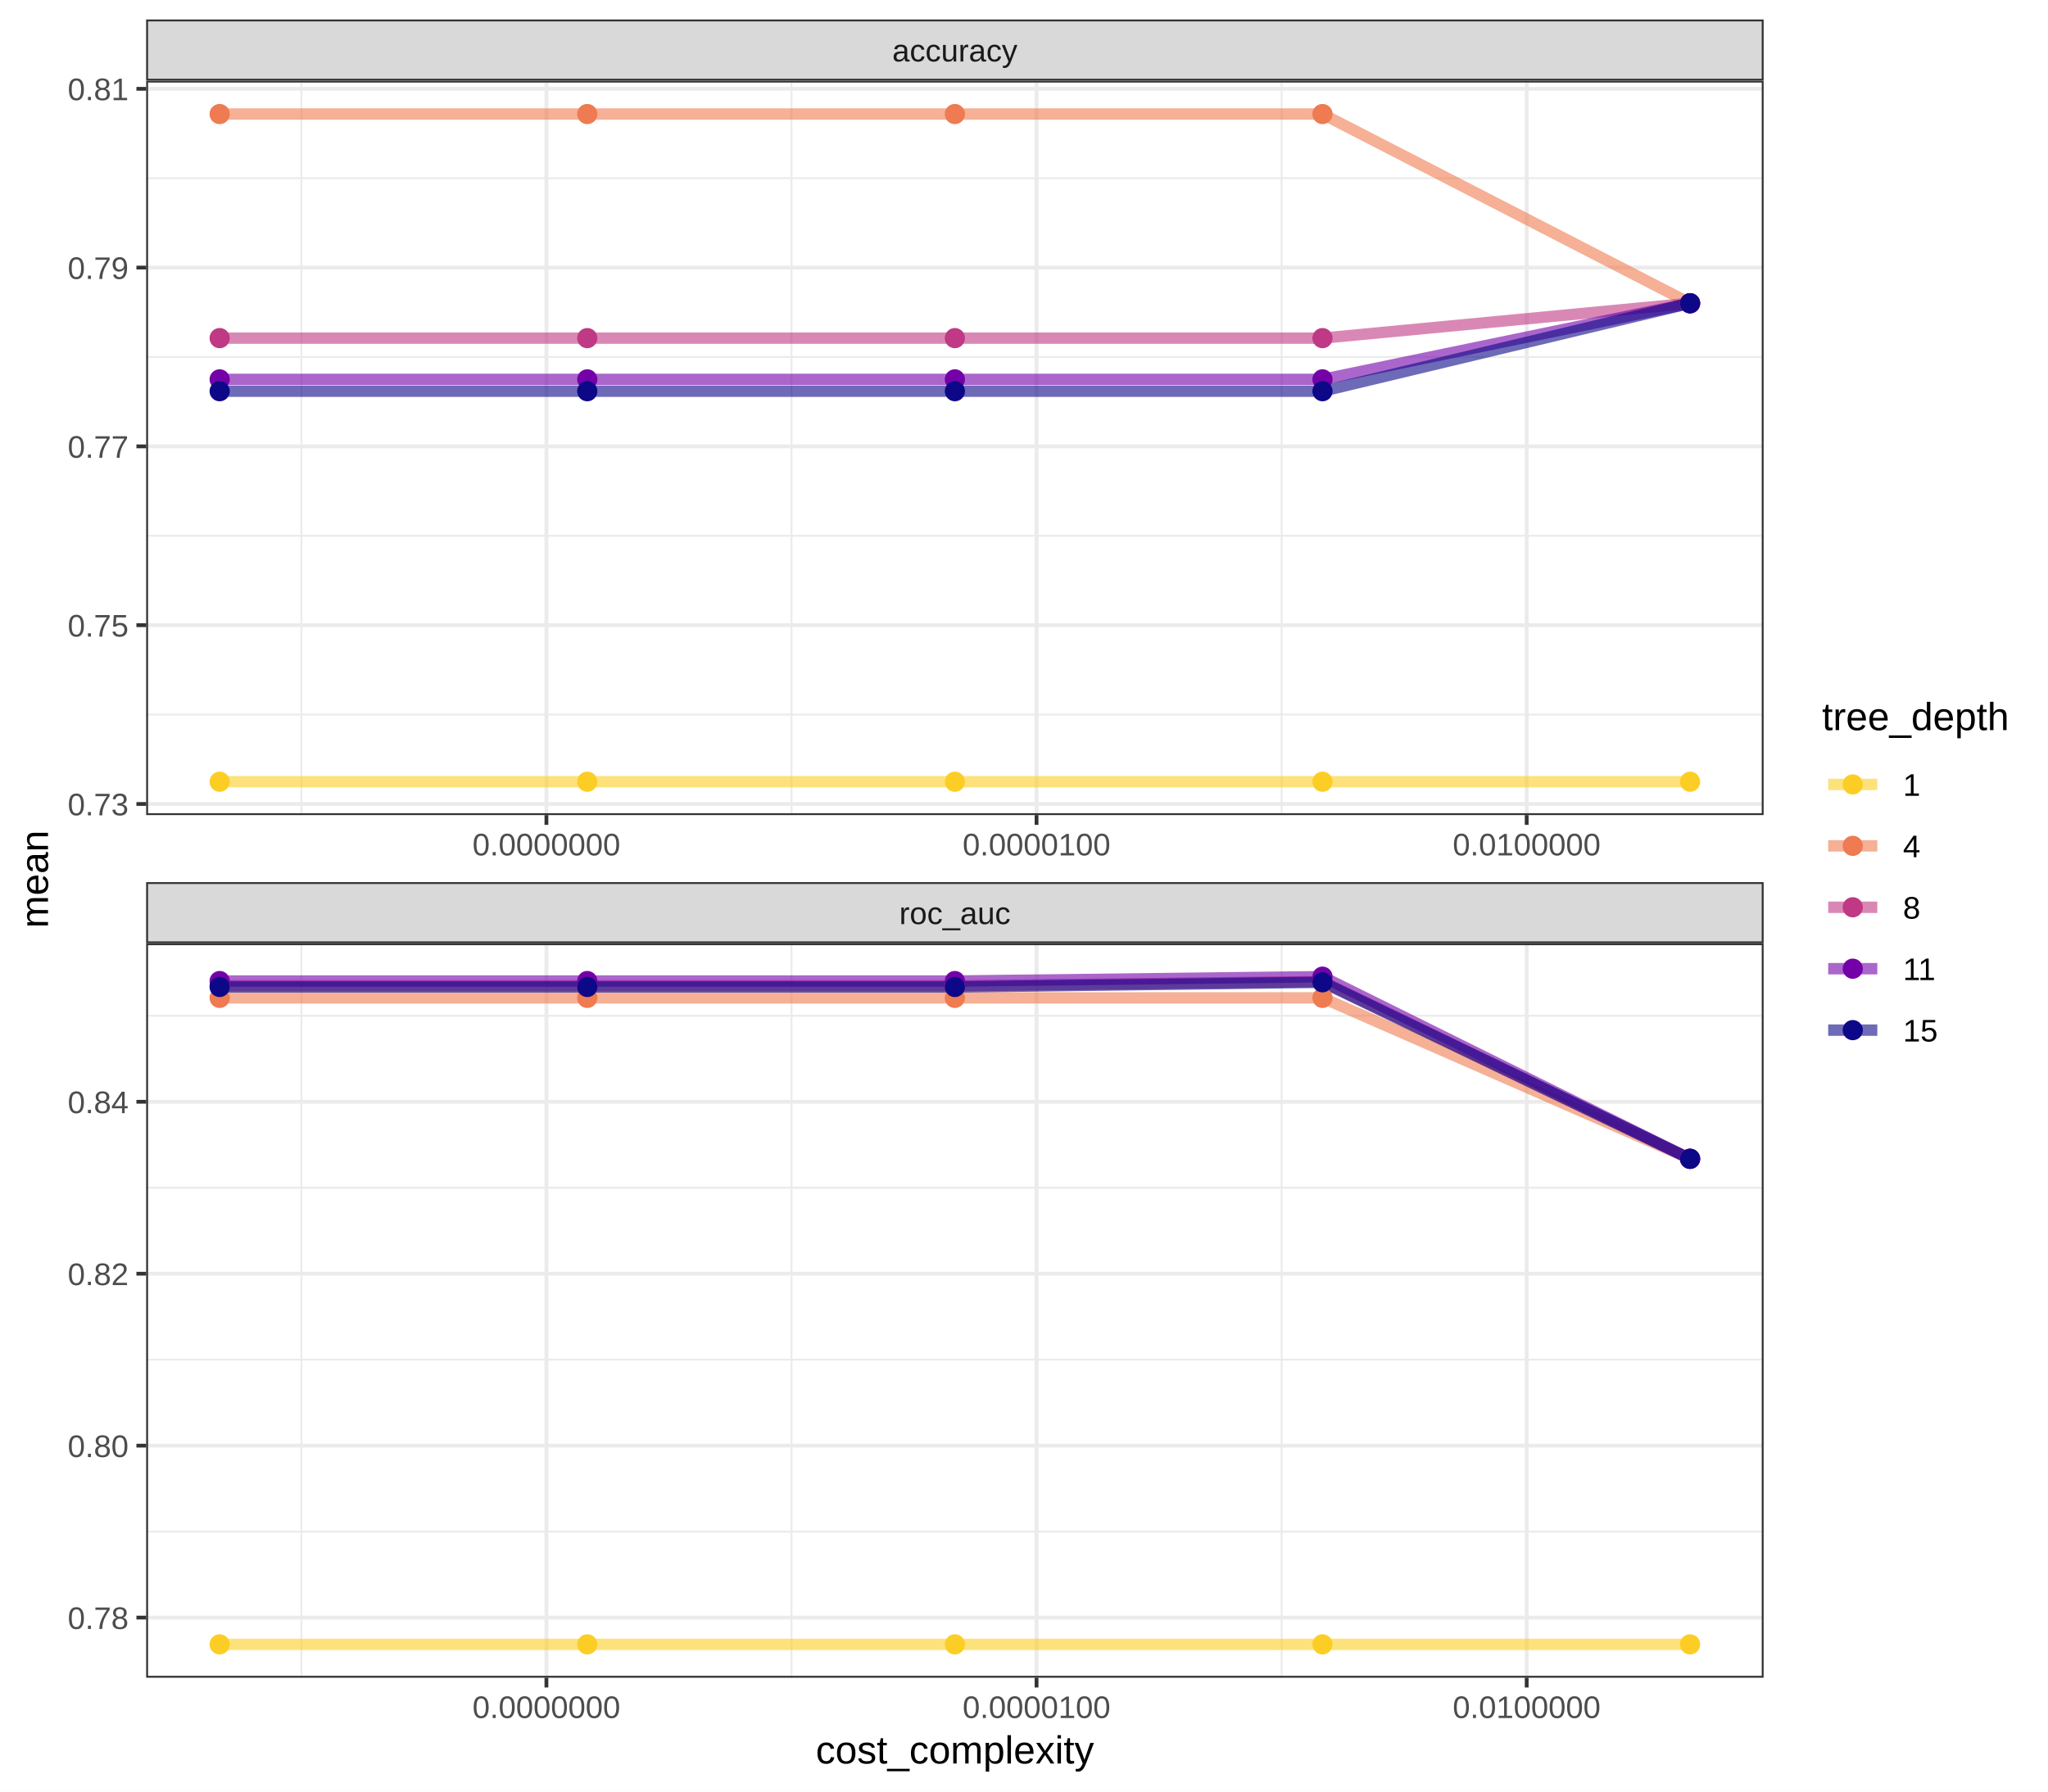
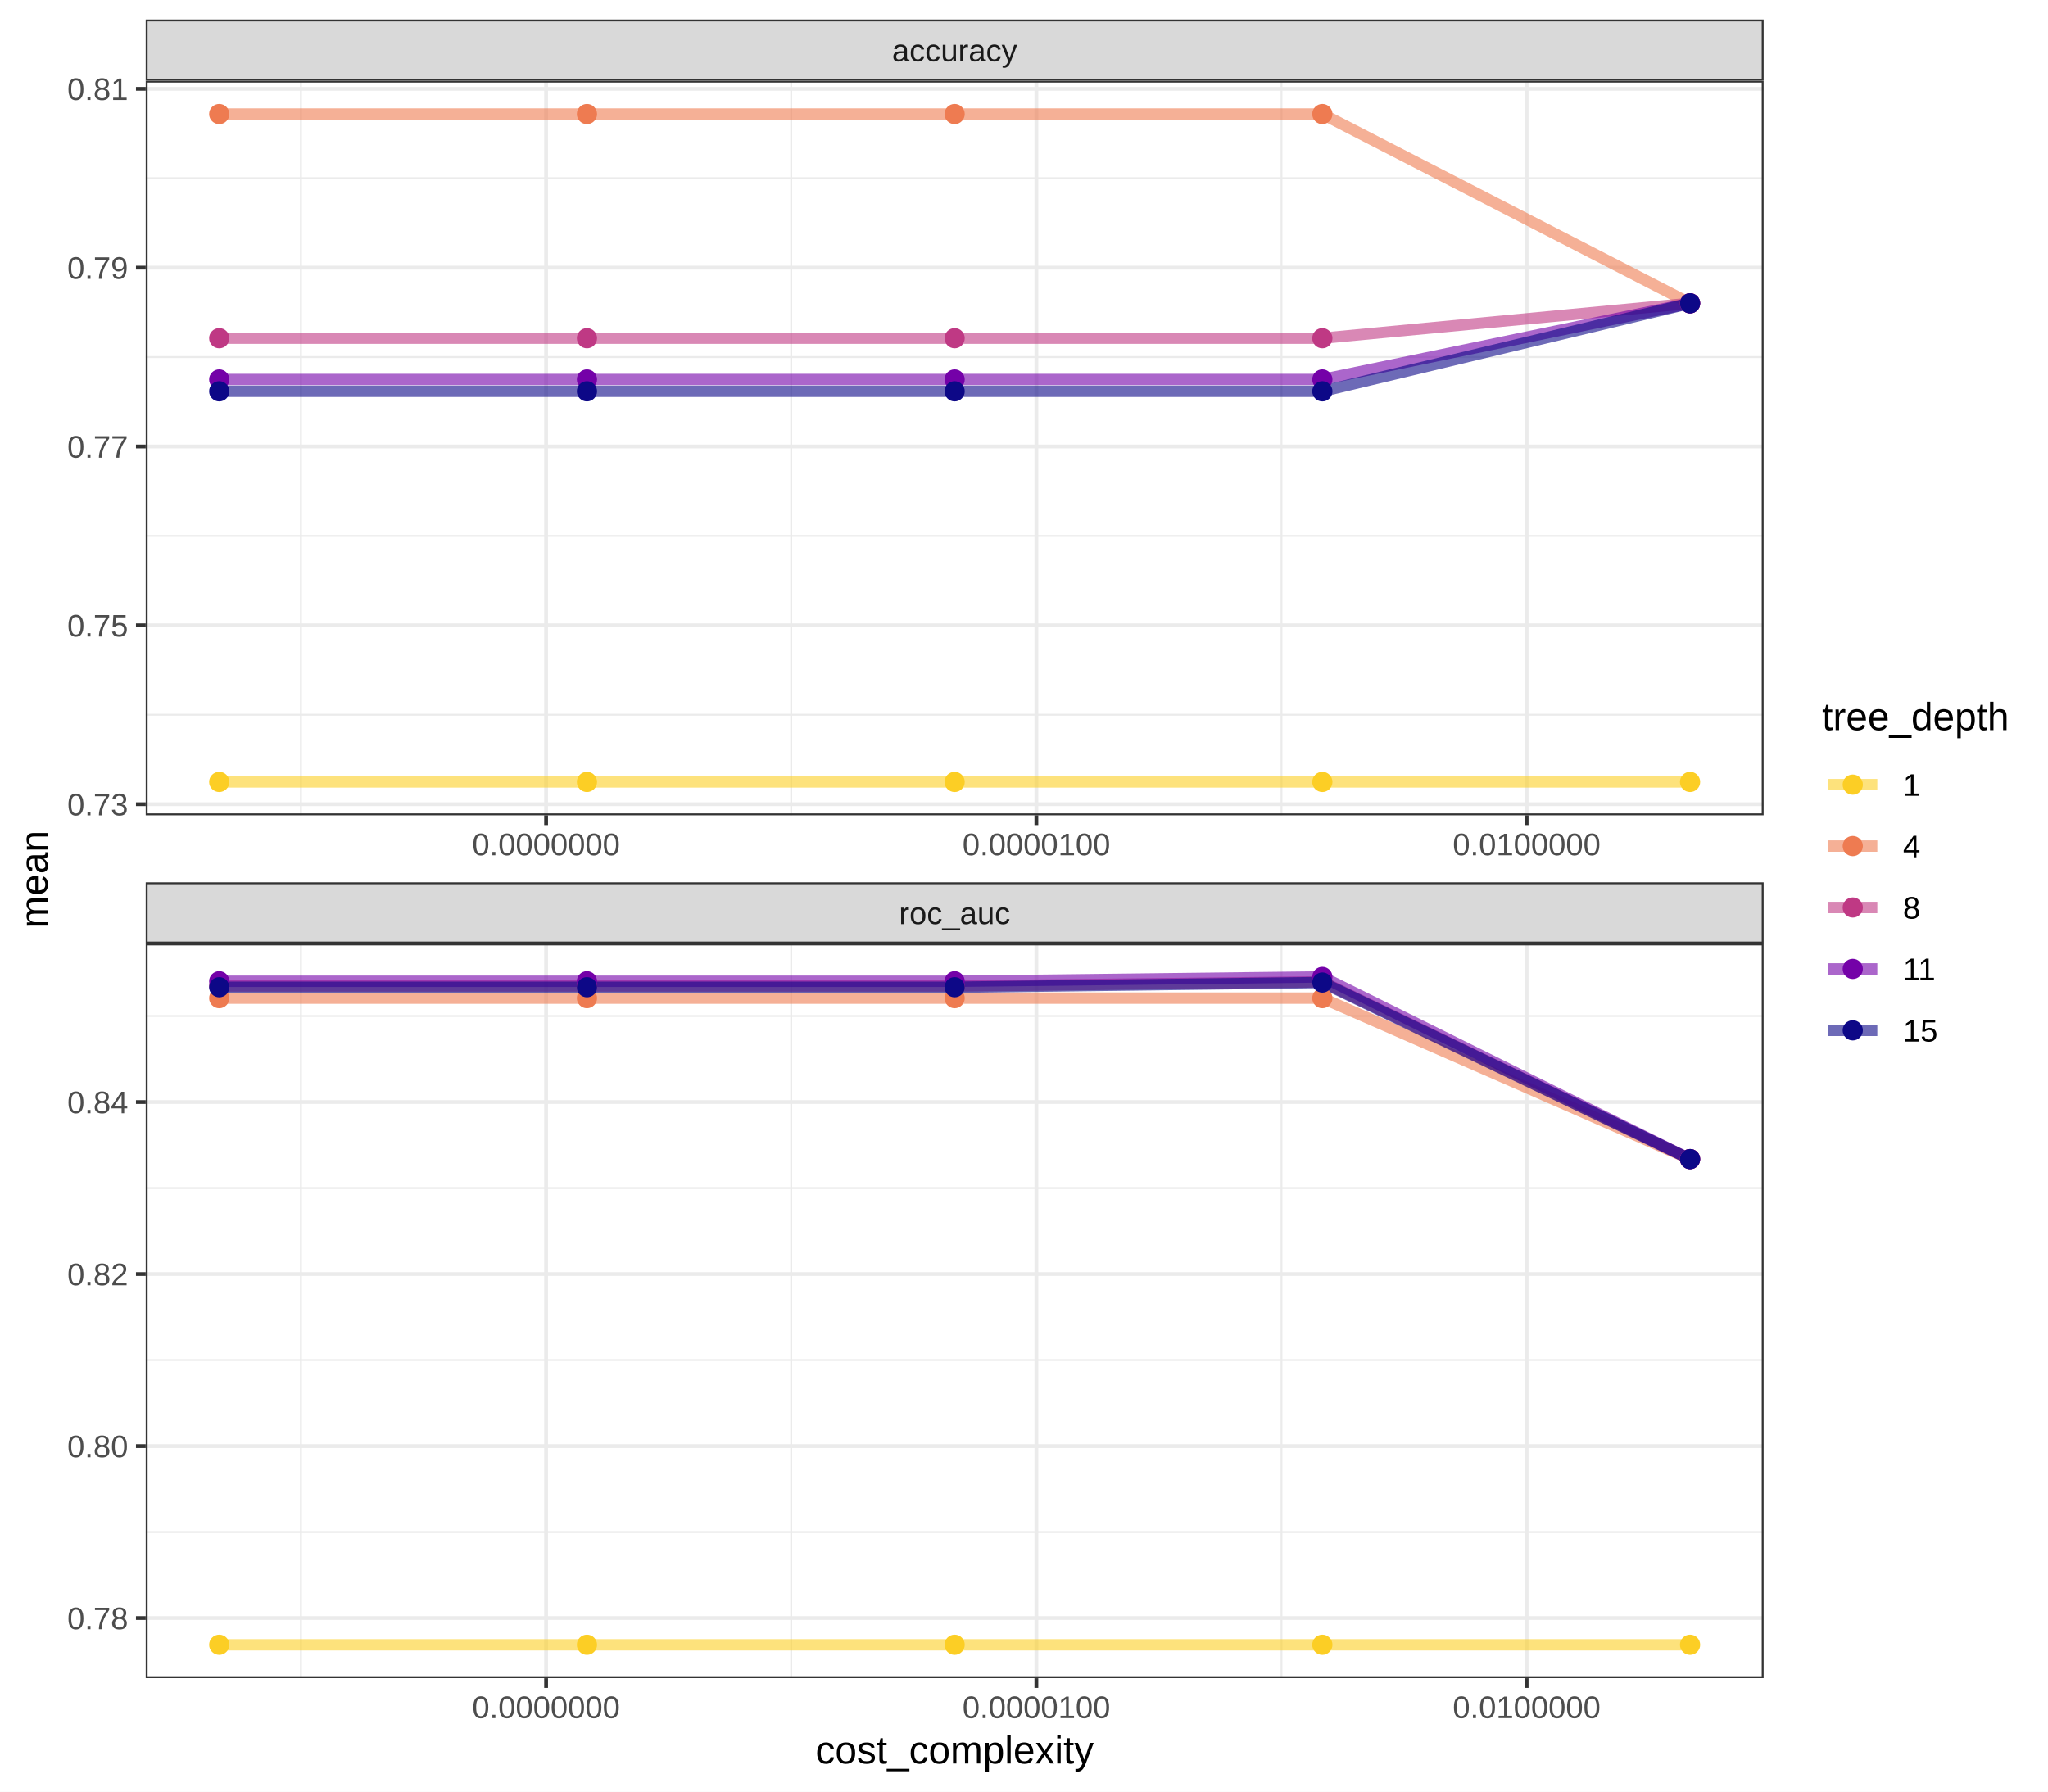
<svg xmlns="http://www.w3.org/2000/svg" class="svglite" width="576.00pt" height="504.00pt" viewBox="0 0 576.00 504.00">
  <defs>
    <style type="text/css">
    .svglite line, .svglite polyline, .svglite polygon, .svglite path, .svglite rect, .svglite circle {
      fill: none;
      stroke: #000000;
      stroke-linecap: round;
      stroke-linejoin: round;
      stroke-miterlimit: 10.00;
    }
  </style>
  </defs>
  <rect width="100%" height="100%" style="stroke: none; fill: none;" />
  <defs>
    <clipPath id="cpMC4wMHw1NzYuMDB8MC4wMHw1MDQuMDA=">
      <rect x="0.00" y="0.00" width="576.00" height="504.00" />
    </clipPath>
  </defs>
  <g clip-path="url(#cpMC4wMHw1NzYuMDB8MC4wMHw1MDQuMDA=)">
    <rect x="0.00" y="0.00" width="576.00" height="504.00" style="stroke-width: 1.07; stroke: #FFFFFF; fill: #FFFFFF;" />
  </g>
  <defs>
-     <clipPath id="cpNDEuMTF8NDk2LjAxfDIyLjY5fDIyOS4zMA==">
-       <rect x="41.11" y="22.69" width="454.91" height="206.61" />
-     </clipPath>
-   </defs>
-   <g clip-path="url(#cpNDEuMTF8NDk2LjAxfDIyLjY5fDIyOS4zMA==)">
-     <rect x="41.11" y="22.69" width="454.91" height="206.61" style="stroke-width: 1.07; stroke: none; fill: #FFFFFF;" />
-     <polyline points="41.11,201.02 496.01,201.02 " style="stroke-width: 0.53; stroke: #EBEBEB; stroke-linecap: butt;" />
-     <polyline points="41.11,150.72 496.01,150.72 " style="stroke-width: 0.53; stroke: #EBEBEB; stroke-linecap: butt;" />
-     <polyline points="41.11,100.42 496.01,100.42 " style="stroke-width: 0.53; stroke: #EBEBEB; stroke-linecap: butt;" />
-     <polyline points="41.11,50.13 496.01,50.13 " style="stroke-width: 0.53; stroke: #EBEBEB; stroke-linecap: butt;" />
-     <polyline points="84.76,229.30 84.76,22.69 " style="stroke-width: 0.53; stroke: #EBEBEB; stroke-linecap: butt;" />
-     <polyline points="222.61,229.30 222.61,22.69 " style="stroke-width: 0.53; stroke: #EBEBEB; stroke-linecap: butt;" />
-     <polyline points="360.46,229.30 360.46,22.69 " style="stroke-width: 0.53; stroke: #EBEBEB; stroke-linecap: butt;" />
-     <polyline points="41.11,226.17 496.01,226.17 " style="stroke-width: 1.07; stroke: #EBEBEB; stroke-linecap: butt;" />
-     <polyline points="41.11,175.87 496.01,175.87 " style="stroke-width: 1.07; stroke: #EBEBEB; stroke-linecap: butt;" />
-     <polyline points="41.11,125.57 496.01,125.57 " style="stroke-width: 1.07; stroke: #EBEBEB; stroke-linecap: butt;" />
-     <polyline points="41.11,75.27 496.01,75.27 " style="stroke-width: 1.07; stroke: #EBEBEB; stroke-linecap: butt;" />
-     <polyline points="41.11,24.98 496.01,24.98 " style="stroke-width: 1.07; stroke: #EBEBEB; stroke-linecap: butt;" />
-     <polyline points="153.68,229.30 153.68,22.69 " style="stroke-width: 1.07; stroke: #EBEBEB; stroke-linecap: butt;" />
-     <polyline points="291.53,229.30 291.53,22.69 " style="stroke-width: 1.07; stroke: #EBEBEB; stroke-linecap: butt;" />
-     <polyline points="429.38,229.30 429.38,22.69 " style="stroke-width: 1.07; stroke: #EBEBEB; stroke-linecap: butt;" />
-     <polyline points="61.78,219.91 165.17,219.91 268.56,219.91 371.95,219.91 475.33,219.91 " style="stroke-width: 3.20; stroke: #FCCE25; stroke-opacity: 0.60; stroke-linecap: butt;" />
-     <polyline points="61.78,32.08 165.17,32.08 268.56,32.08 371.95,32.08 475.33,85.31 " style="stroke-width: 3.20; stroke: #EE7B51; stroke-opacity: 0.60; stroke-linecap: butt;" />
-     <polyline points="61.78,95.12 165.17,95.12 268.56,95.12 371.95,95.12 475.33,85.31 " style="stroke-width: 3.20; stroke: #BF3984; stroke-opacity: 0.60; stroke-linecap: butt;" />
-     <polyline points="61.78,106.72 165.17,106.72 268.56,106.72 371.95,106.72 475.33,85.31 " style="stroke-width: 3.20; stroke: #7401A8; stroke-opacity: 0.60; stroke-linecap: butt;" />
-     <polyline points="61.78,110.05 165.17,110.05 268.56,110.05 371.95,110.05 475.33,85.31 " style="stroke-width: 3.20; stroke: #0D0887; stroke-opacity: 0.60; stroke-linecap: butt;" />
-     <circle cx="61.78" cy="219.91" r="2.49" style="stroke-width: 0.71; stroke: #FCCE25; fill: #FCCE25;" />
-     <circle cx="165.17" cy="219.91" r="2.49" style="stroke-width: 0.71; stroke: #FCCE25; fill: #FCCE25;" />
-     <circle cx="268.56" cy="219.91" r="2.49" style="stroke-width: 0.71; stroke: #FCCE25; fill: #FCCE25;" />
-     <circle cx="371.95" cy="219.91" r="2.49" style="stroke-width: 0.71; stroke: #FCCE25; fill: #FCCE25;" />
-     <circle cx="475.33" cy="219.91" r="2.49" style="stroke-width: 0.71; stroke: #FCCE25; fill: #FCCE25;" />
-     <circle cx="61.78" cy="32.08" r="2.49" style="stroke-width: 0.71; stroke: #EE7B51; fill: #EE7B51;" />
-     <circle cx="165.17" cy="32.08" r="2.49" style="stroke-width: 0.71; stroke: #EE7B51; fill: #EE7B51;" />
-     <circle cx="268.56" cy="32.08" r="2.49" style="stroke-width: 0.71; stroke: #EE7B51; fill: #EE7B51;" />
-     <circle cx="371.95" cy="32.08" r="2.49" style="stroke-width: 0.71; stroke: #EE7B51; fill: #EE7B51;" />
-     <circle cx="475.33" cy="85.31" r="2.49" style="stroke-width: 0.71; stroke: #EE7B51; fill: #EE7B51;" />
-     <circle cx="61.78" cy="95.12" r="2.49" style="stroke-width: 0.71; stroke: #BF3984; fill: #BF3984;" />
-     <circle cx="165.17" cy="95.12" r="2.49" style="stroke-width: 0.71; stroke: #BF3984; fill: #BF3984;" />
-     <circle cx="268.56" cy="95.12" r="2.49" style="stroke-width: 0.71; stroke: #BF3984; fill: #BF3984;" />
-     <circle cx="371.95" cy="95.12" r="2.49" style="stroke-width: 0.71; stroke: #BF3984; fill: #BF3984;" />
-     <circle cx="475.33" cy="85.31" r="2.49" style="stroke-width: 0.71; stroke: #BF3984; fill: #BF3984;" />
-     <circle cx="61.78" cy="106.72" r="2.49" style="stroke-width: 0.71; stroke: #7401A8; fill: #7401A8;" />
-     <circle cx="165.17" cy="106.72" r="2.49" style="stroke-width: 0.71; stroke: #7401A8; fill: #7401A8;" />
-     <circle cx="268.56" cy="106.72" r="2.49" style="stroke-width: 0.71; stroke: #7401A8; fill: #7401A8;" />
-     <circle cx="371.95" cy="106.72" r="2.49" style="stroke-width: 0.71; stroke: #7401A8; fill: #7401A8;" />
-     <circle cx="475.33" cy="85.31" r="2.49" style="stroke-width: 0.71; stroke: #7401A8; fill: #7401A8;" />
-     <circle cx="61.78" cy="110.05" r="2.49" style="stroke-width: 0.71; stroke: #0D0887; fill: #0D0887;" />
-     <circle cx="165.17" cy="110.05" r="2.49" style="stroke-width: 0.71; stroke: #0D0887; fill: #0D0887;" />
-     <circle cx="268.56" cy="110.05" r="2.49" style="stroke-width: 0.71; stroke: #0D0887; fill: #0D0887;" />
-     <circle cx="371.95" cy="110.05" r="2.49" style="stroke-width: 0.71; stroke: #0D0887; fill: #0D0887;" />
-     <circle cx="475.33" cy="85.31" r="2.49" style="stroke-width: 0.71; stroke: #0D0887; fill: #0D0887;" />
-     <rect x="41.11" y="22.69" width="454.91" height="206.61" style="stroke-width: 1.07; stroke: #333333;" />
+     <clipPath id="cpNDAuOTh8NDk2LjAxfDIyLjY5fDIyOS4zNg==">
+       <rect x="40.98" y="22.69" width="455.04" height="206.67" />
+     </clipPath>
+   </defs>
+   <g clip-path="url(#cpNDAuOTh8NDk2LjAxfDIyLjY5fDIyOS4zNg==)">
+     <rect x="40.98" y="22.69" width="455.04" height="206.67" style="stroke-width: 1.07; stroke: none; fill: #FFFFFF;" />
+     <polyline points="40.98,201.07 496.01,201.07 " style="stroke-width: 0.53; stroke: #EBEBEB; stroke-linecap: butt;" />
+     <polyline points="40.98,150.76 496.01,150.76 " style="stroke-width: 0.53; stroke: #EBEBEB; stroke-linecap: butt;" />
+     <polyline points="40.98,100.45 496.01,100.45 " style="stroke-width: 0.53; stroke: #EBEBEB; stroke-linecap: butt;" />
+     <polyline points="40.98,50.13 496.01,50.13 " style="stroke-width: 0.53; stroke: #EBEBEB; stroke-linecap: butt;" />
+     <polyline points="84.64,229.36 84.64,22.69 " style="stroke-width: 0.53; stroke: #EBEBEB; stroke-linecap: butt;" />
+     <polyline points="222.53,229.36 222.53,22.69 " style="stroke-width: 0.53; stroke: #EBEBEB; stroke-linecap: butt;" />
+     <polyline points="360.42,229.36 360.42,22.69 " style="stroke-width: 0.53; stroke: #EBEBEB; stroke-linecap: butt;" />
+     <polyline points="40.98,226.23 496.01,226.23 " style="stroke-width: 1.07; stroke: #EBEBEB; stroke-linecap: butt;" />
+     <polyline points="40.98,175.92 496.01,175.92 " style="stroke-width: 1.07; stroke: #EBEBEB; stroke-linecap: butt;" />
+     <polyline points="40.98,125.60 496.01,125.60 " style="stroke-width: 1.07; stroke: #EBEBEB; stroke-linecap: butt;" />
+     <polyline points="40.98,75.29 496.01,75.29 " style="stroke-width: 1.07; stroke: #EBEBEB; stroke-linecap: butt;" />
+     <polyline points="40.98,24.98 496.01,24.98 " style="stroke-width: 1.07; stroke: #EBEBEB; stroke-linecap: butt;" />
+     <polyline points="153.59,229.36 153.59,22.69 " style="stroke-width: 1.07; stroke: #EBEBEB; stroke-linecap: butt;" />
+     <polyline points="291.48,229.36 291.48,22.69 " style="stroke-width: 1.07; stroke: #EBEBEB; stroke-linecap: butt;" />
+     <polyline points="429.37,229.36 429.37,22.69 " style="stroke-width: 1.07; stroke: #EBEBEB; stroke-linecap: butt;" />
+     <polyline points="61.66,219.97 165.08,219.97 268.49,219.97 371.91,219.97 475.33,219.97 " style="stroke-width: 3.20; stroke: #FCCE25; stroke-opacity: 0.60; stroke-linecap: butt;" />
+     <polyline points="61.66,32.08 165.08,32.08 268.49,32.08 371.91,32.08 475.33,85.33 " style="stroke-width: 3.20; stroke: #EE7B51; stroke-opacity: 0.60; stroke-linecap: butt;" />
+     <polyline points="61.66,95.14 165.08,95.14 268.49,95.14 371.91,95.14 475.33,85.33 " style="stroke-width: 3.20; stroke: #BF3984; stroke-opacity: 0.60; stroke-linecap: butt;" />
+     <polyline points="61.66,106.75 165.08,106.75 268.49,106.75 371.91,106.75 475.33,85.33 " style="stroke-width: 3.20; stroke: #7401A8; stroke-opacity: 0.60; stroke-linecap: butt;" />
+     <polyline points="61.66,110.08 165.08,110.08 268.49,110.08 371.91,110.08 475.33,85.33 " style="stroke-width: 3.20; stroke: #0D0887; stroke-opacity: 0.60; stroke-linecap: butt;" />
+     <circle cx="61.66" cy="219.97" r="2.49" style="stroke-width: 0.71; stroke: #FCCE25; fill: #FCCE25;" />
+     <circle cx="165.08" cy="219.97" r="2.49" style="stroke-width: 0.71; stroke: #FCCE25; fill: #FCCE25;" />
+     <circle cx="268.49" cy="219.97" r="2.49" style="stroke-width: 0.71; stroke: #FCCE25; fill: #FCCE25;" />
+     <circle cx="371.91" cy="219.97" r="2.49" style="stroke-width: 0.71; stroke: #FCCE25; fill: #FCCE25;" />
+     <circle cx="475.33" cy="219.97" r="2.49" style="stroke-width: 0.71; stroke: #FCCE25; fill: #FCCE25;" />
+     <circle cx="61.66" cy="32.08" r="2.49" style="stroke-width: 0.71; stroke: #EE7B51; fill: #EE7B51;" />
+     <circle cx="165.08" cy="32.08" r="2.49" style="stroke-width: 0.71; stroke: #EE7B51; fill: #EE7B51;" />
+     <circle cx="268.49" cy="32.08" r="2.49" style="stroke-width: 0.71; stroke: #EE7B51; fill: #EE7B51;" />
+     <circle cx="371.91" cy="32.08" r="2.49" style="stroke-width: 0.71; stroke: #EE7B51; fill: #EE7B51;" />
+     <circle cx="475.33" cy="85.33" r="2.49" style="stroke-width: 0.71; stroke: #EE7B51; fill: #EE7B51;" />
+     <circle cx="61.66" cy="95.14" r="2.49" style="stroke-width: 0.71; stroke: #BF3984; fill: #BF3984;" />
+     <circle cx="165.08" cy="95.14" r="2.49" style="stroke-width: 0.71; stroke: #BF3984; fill: #BF3984;" />
+     <circle cx="268.49" cy="95.14" r="2.49" style="stroke-width: 0.71; stroke: #BF3984; fill: #BF3984;" />
+     <circle cx="371.91" cy="95.14" r="2.49" style="stroke-width: 0.71; stroke: #BF3984; fill: #BF3984;" />
+     <circle cx="475.33" cy="85.33" r="2.49" style="stroke-width: 0.71; stroke: #BF3984; fill: #BF3984;" />
+     <circle cx="61.66" cy="106.75" r="2.49" style="stroke-width: 0.71; stroke: #7401A8; fill: #7401A8;" />
+     <circle cx="165.08" cy="106.75" r="2.49" style="stroke-width: 0.71; stroke: #7401A8; fill: #7401A8;" />
+     <circle cx="268.49" cy="106.75" r="2.49" style="stroke-width: 0.71; stroke: #7401A8; fill: #7401A8;" />
+     <circle cx="371.91" cy="106.75" r="2.49" style="stroke-width: 0.71; stroke: #7401A8; fill: #7401A8;" />
+     <circle cx="475.33" cy="85.33" r="2.49" style="stroke-width: 0.71; stroke: #7401A8; fill: #7401A8;" />
+     <circle cx="61.66" cy="110.08" r="2.49" style="stroke-width: 0.71; stroke: #0D0887; fill: #0D0887;" />
+     <circle cx="165.08" cy="110.08" r="2.49" style="stroke-width: 0.71; stroke: #0D0887; fill: #0D0887;" />
+     <circle cx="268.49" cy="110.08" r="2.49" style="stroke-width: 0.71; stroke: #0D0887; fill: #0D0887;" />
+     <circle cx="371.91" cy="110.08" r="2.49" style="stroke-width: 0.71; stroke: #0D0887; fill: #0D0887;" />
+     <circle cx="475.33" cy="85.33" r="2.49" style="stroke-width: 0.71; stroke: #0D0887; fill: #0D0887;" />
+     <rect x="40.98" y="22.69" width="455.04" height="206.67" style="stroke-width: 1.07; stroke: #333333;" />
  </g>
  <g clip-path="url(#cpMC4wMHw1NzYuMDB8MC4wMHw1MDQuMDA=)">
</g>
  <defs>
-     <clipPath id="cpNDEuMTF8NDk2LjAxfDI2NS4zNnw0NzEuOTc=">
-       <rect x="41.11" y="265.36" width="454.91" height="206.61" />
-     </clipPath>
-   </defs>
-   <g clip-path="url(#cpNDEuMTF8NDk2LjAxfDI2NS4zNnw0NzEuOTc=)">
-     <rect x="41.11" y="265.36" width="454.91" height="206.61" style="stroke-width: 1.07; stroke: none; fill: #FFFFFF;" />
-     <polyline points="41.11,430.86 496.01,430.86 " style="stroke-width: 0.53; stroke: #EBEBEB; stroke-linecap: butt;" />
-     <polyline points="41.11,382.49 496.01,382.49 " style="stroke-width: 0.53; stroke: #EBEBEB; stroke-linecap: butt;" />
-     <polyline points="41.11,334.12 496.01,334.12 " style="stroke-width: 0.53; stroke: #EBEBEB; stroke-linecap: butt;" />
-     <polyline points="41.11,285.75 496.01,285.75 " style="stroke-width: 0.53; stroke: #EBEBEB; stroke-linecap: butt;" />
-     <polyline points="84.76,471.97 84.76,265.36 " style="stroke-width: 0.53; stroke: #EBEBEB; stroke-linecap: butt;" />
-     <polyline points="222.61,471.97 222.61,265.36 " style="stroke-width: 0.53; stroke: #EBEBEB; stroke-linecap: butt;" />
-     <polyline points="360.46,471.97 360.46,265.36 " style="stroke-width: 0.53; stroke: #EBEBEB; stroke-linecap: butt;" />
-     <polyline points="41.11,455.05 496.01,455.05 " style="stroke-width: 1.07; stroke: #EBEBEB; stroke-linecap: butt;" />
-     <polyline points="41.11,406.68 496.01,406.68 " style="stroke-width: 1.07; stroke: #EBEBEB; stroke-linecap: butt;" />
-     <polyline points="41.11,358.31 496.01,358.31 " style="stroke-width: 1.07; stroke: #EBEBEB; stroke-linecap: butt;" />
-     <polyline points="41.11,309.94 496.01,309.94 " style="stroke-width: 1.07; stroke: #EBEBEB; stroke-linecap: butt;" />
-     <polyline points="153.68,471.97 153.68,265.36 " style="stroke-width: 1.07; stroke: #EBEBEB; stroke-linecap: butt;" />
-     <polyline points="291.53,471.97 291.53,265.36 " style="stroke-width: 1.07; stroke: #EBEBEB; stroke-linecap: butt;" />
-     <polyline points="429.38,471.97 429.38,265.36 " style="stroke-width: 1.07; stroke: #EBEBEB; stroke-linecap: butt;" />
-     <polyline points="61.78,462.58 165.17,462.58 268.56,462.58 371.95,462.58 475.33,462.58 " style="stroke-width: 3.20; stroke: #FCCE25; stroke-opacity: 0.60; stroke-linecap: butt;" />
-     <polyline points="61.78,280.72 165.17,280.72 268.56,280.72 371.95,280.72 475.33,325.99 " style="stroke-width: 3.20; stroke: #EE7B51; stroke-opacity: 0.60; stroke-linecap: butt;" />
-     <polyline points="61.78,277.32 165.17,277.32 268.56,277.32 371.95,276.14 475.33,325.99 " style="stroke-width: 3.20; stroke: #BF3984; stroke-opacity: 0.60; stroke-linecap: butt;" />
-     <polyline points="61.78,275.98 165.17,275.98 268.56,275.98 371.95,274.75 475.33,325.99 " style="stroke-width: 3.20; stroke: #7401A8; stroke-opacity: 0.60; stroke-linecap: butt;" />
-     <polyline points="61.78,277.65 165.17,277.65 268.56,277.65 371.95,276.33 475.33,325.99 " style="stroke-width: 3.20; stroke: #0D0887; stroke-opacity: 0.60; stroke-linecap: butt;" />
-     <circle cx="61.78" cy="462.58" r="2.49" style="stroke-width: 0.71; stroke: #FCCE25; fill: #FCCE25;" />
-     <circle cx="165.17" cy="462.58" r="2.49" style="stroke-width: 0.71; stroke: #FCCE25; fill: #FCCE25;" />
-     <circle cx="268.56" cy="462.58" r="2.49" style="stroke-width: 0.71; stroke: #FCCE25; fill: #FCCE25;" />
-     <circle cx="371.95" cy="462.58" r="2.49" style="stroke-width: 0.71; stroke: #FCCE25; fill: #FCCE25;" />
-     <circle cx="475.33" cy="462.58" r="2.49" style="stroke-width: 0.71; stroke: #FCCE25; fill: #FCCE25;" />
-     <circle cx="61.78" cy="280.72" r="2.49" style="stroke-width: 0.71; stroke: #EE7B51; fill: #EE7B51;" />
-     <circle cx="165.17" cy="280.72" r="2.49" style="stroke-width: 0.71; stroke: #EE7B51; fill: #EE7B51;" />
-     <circle cx="268.56" cy="280.72" r="2.49" style="stroke-width: 0.71; stroke: #EE7B51; fill: #EE7B51;" />
-     <circle cx="371.95" cy="280.72" r="2.49" style="stroke-width: 0.71; stroke: #EE7B51; fill: #EE7B51;" />
-     <circle cx="475.33" cy="325.99" r="2.49" style="stroke-width: 0.71; stroke: #EE7B51; fill: #EE7B51;" />
-     <circle cx="61.78" cy="277.32" r="2.49" style="stroke-width: 0.71; stroke: #BF3984; fill: #BF3984;" />
-     <circle cx="165.17" cy="277.32" r="2.49" style="stroke-width: 0.71; stroke: #BF3984; fill: #BF3984;" />
-     <circle cx="268.56" cy="277.32" r="2.49" style="stroke-width: 0.71; stroke: #BF3984; fill: #BF3984;" />
-     <circle cx="371.95" cy="276.14" r="2.49" style="stroke-width: 0.71; stroke: #BF3984; fill: #BF3984;" />
-     <circle cx="475.33" cy="325.99" r="2.49" style="stroke-width: 0.71; stroke: #BF3984; fill: #BF3984;" />
-     <circle cx="61.78" cy="275.98" r="2.49" style="stroke-width: 0.71; stroke: #7401A8; fill: #7401A8;" />
-     <circle cx="165.17" cy="275.98" r="2.49" style="stroke-width: 0.71; stroke: #7401A8; fill: #7401A8;" />
-     <circle cx="268.56" cy="275.98" r="2.49" style="stroke-width: 0.71; stroke: #7401A8; fill: #7401A8;" />
-     <circle cx="371.95" cy="274.75" r="2.49" style="stroke-width: 0.71; stroke: #7401A8; fill: #7401A8;" />
-     <circle cx="475.33" cy="325.99" r="2.49" style="stroke-width: 0.71; stroke: #7401A8; fill: #7401A8;" />
-     <circle cx="61.78" cy="277.65" r="2.49" style="stroke-width: 0.71; stroke: #0D0887; fill: #0D0887;" />
-     <circle cx="165.17" cy="277.65" r="2.49" style="stroke-width: 0.71; stroke: #0D0887; fill: #0D0887;" />
-     <circle cx="268.56" cy="277.65" r="2.49" style="stroke-width: 0.71; stroke: #0D0887; fill: #0D0887;" />
-     <circle cx="371.95" cy="276.33" r="2.49" style="stroke-width: 0.71; stroke: #0D0887; fill: #0D0887;" />
-     <circle cx="475.33" cy="325.99" r="2.49" style="stroke-width: 0.71; stroke: #0D0887; fill: #0D0887;" />
-     <rect x="41.11" y="265.36" width="454.91" height="206.61" style="stroke-width: 1.07; stroke: #333333;" />
+     <clipPath id="cpNDAuOTh8NDk2LjAxfDI2NS40Mnw0NzIuMTA=">
+       <rect x="40.98" y="265.42" width="455.04" height="206.67" />
+     </clipPath>
+   </defs>
+   <g clip-path="url(#cpNDAuOTh8NDk2LjAxfDI2NS40Mnw0NzIuMTA=)">
+     <rect x="40.98" y="265.42" width="455.04" height="206.67" style="stroke-width: 1.07; stroke: none; fill: #FFFFFF;" />
+     <polyline points="40.98,430.98 496.01,430.98 " style="stroke-width: 0.53; stroke: #EBEBEB; stroke-linecap: butt;" />
+     <polyline points="40.98,382.59 496.01,382.59 " style="stroke-width: 0.53; stroke: #EBEBEB; stroke-linecap: butt;" />
+     <polyline points="40.98,334.21 496.01,334.21 " style="stroke-width: 0.53; stroke: #EBEBEB; stroke-linecap: butt;" />
+     <polyline points="40.98,285.82 496.01,285.82 " style="stroke-width: 0.53; stroke: #EBEBEB; stroke-linecap: butt;" />
+     <polyline points="84.64,472.10 84.64,265.42 " style="stroke-width: 0.53; stroke: #EBEBEB; stroke-linecap: butt;" />
+     <polyline points="222.53,472.10 222.53,265.42 " style="stroke-width: 0.53; stroke: #EBEBEB; stroke-linecap: butt;" />
+     <polyline points="360.42,472.10 360.42,265.42 " style="stroke-width: 0.53; stroke: #EBEBEB; stroke-linecap: butt;" />
+     <polyline points="40.98,455.17 496.01,455.17 " style="stroke-width: 1.07; stroke: #EBEBEB; stroke-linecap: butt;" />
+     <polyline points="40.98,406.79 496.01,406.79 " style="stroke-width: 1.07; stroke: #EBEBEB; stroke-linecap: butt;" />
+     <polyline points="40.98,358.40 496.01,358.40 " style="stroke-width: 1.07; stroke: #EBEBEB; stroke-linecap: butt;" />
+     <polyline points="40.98,310.02 496.01,310.02 " style="stroke-width: 1.07; stroke: #EBEBEB; stroke-linecap: butt;" />
+     <polyline points="153.59,472.10 153.59,265.42 " style="stroke-width: 1.07; stroke: #EBEBEB; stroke-linecap: butt;" />
+     <polyline points="291.48,472.10 291.48,265.42 " style="stroke-width: 1.07; stroke: #EBEBEB; stroke-linecap: butt;" />
+     <polyline points="429.37,472.10 429.37,265.42 " style="stroke-width: 1.07; stroke: #EBEBEB; stroke-linecap: butt;" />
+     <polyline points="61.66,462.70 165.08,462.70 268.49,462.70 371.91,462.70 475.33,462.70 " style="stroke-width: 3.20; stroke: #FCCE25; stroke-opacity: 0.60; stroke-linecap: butt;" />
+     <polyline points="61.66,280.79 165.08,280.79 268.49,280.79 371.91,280.79 475.33,326.07 " style="stroke-width: 3.20; stroke: #EE7B51; stroke-opacity: 0.60; stroke-linecap: butt;" />
+     <polyline points="61.66,277.39 165.08,277.39 268.49,277.39 371.91,276.21 475.33,326.07 " style="stroke-width: 3.20; stroke: #BF3984; stroke-opacity: 0.60; stroke-linecap: butt;" />
+     <polyline points="61.66,276.04 165.08,276.04 268.49,276.04 371.91,274.82 475.33,326.07 " style="stroke-width: 3.20; stroke: #7401A8; stroke-opacity: 0.60; stroke-linecap: butt;" />
+     <polyline points="61.66,277.72 165.08,277.72 268.49,277.72 371.91,276.40 475.33,326.07 " style="stroke-width: 3.20; stroke: #0D0887; stroke-opacity: 0.60; stroke-linecap: butt;" />
+     <circle cx="61.66" cy="462.70" r="2.49" style="stroke-width: 0.71; stroke: #FCCE25; fill: #FCCE25;" />
+     <circle cx="165.08" cy="462.70" r="2.49" style="stroke-width: 0.71; stroke: #FCCE25; fill: #FCCE25;" />
+     <circle cx="268.49" cy="462.70" r="2.49" style="stroke-width: 0.71; stroke: #FCCE25; fill: #FCCE25;" />
+     <circle cx="371.91" cy="462.70" r="2.49" style="stroke-width: 0.71; stroke: #FCCE25; fill: #FCCE25;" />
+     <circle cx="475.33" cy="462.70" r="2.49" style="stroke-width: 0.71; stroke: #FCCE25; fill: #FCCE25;" />
+     <circle cx="61.66" cy="280.79" r="2.49" style="stroke-width: 0.71; stroke: #EE7B51; fill: #EE7B51;" />
+     <circle cx="165.08" cy="280.79" r="2.49" style="stroke-width: 0.71; stroke: #EE7B51; fill: #EE7B51;" />
+     <circle cx="268.49" cy="280.79" r="2.49" style="stroke-width: 0.71; stroke: #EE7B51; fill: #EE7B51;" />
+     <circle cx="371.91" cy="280.79" r="2.49" style="stroke-width: 0.71; stroke: #EE7B51; fill: #EE7B51;" />
+     <circle cx="475.33" cy="326.07" r="2.49" style="stroke-width: 0.71; stroke: #EE7B51; fill: #EE7B51;" />
+     <circle cx="61.66" cy="277.39" r="2.49" style="stroke-width: 0.71; stroke: #BF3984; fill: #BF3984;" />
+     <circle cx="165.08" cy="277.39" r="2.49" style="stroke-width: 0.71; stroke: #BF3984; fill: #BF3984;" />
+     <circle cx="268.49" cy="277.39" r="2.49" style="stroke-width: 0.71; stroke: #BF3984; fill: #BF3984;" />
+     <circle cx="371.91" cy="276.21" r="2.49" style="stroke-width: 0.71; stroke: #BF3984; fill: #BF3984;" />
+     <circle cx="475.33" cy="326.07" r="2.49" style="stroke-width: 0.71; stroke: #BF3984; fill: #BF3984;" />
+     <circle cx="61.66" cy="276.04" r="2.49" style="stroke-width: 0.71; stroke: #7401A8; fill: #7401A8;" />
+     <circle cx="165.08" cy="276.04" r="2.49" style="stroke-width: 0.71; stroke: #7401A8; fill: #7401A8;" />
+     <circle cx="268.49" cy="276.04" r="2.49" style="stroke-width: 0.71; stroke: #7401A8; fill: #7401A8;" />
+     <circle cx="371.91" cy="274.82" r="2.49" style="stroke-width: 0.71; stroke: #7401A8; fill: #7401A8;" />
+     <circle cx="475.33" cy="326.07" r="2.49" style="stroke-width: 0.71; stroke: #7401A8; fill: #7401A8;" />
+     <circle cx="61.66" cy="277.72" r="2.49" style="stroke-width: 0.71; stroke: #0D0887; fill: #0D0887;" />
+     <circle cx="165.08" cy="277.72" r="2.49" style="stroke-width: 0.71; stroke: #0D0887; fill: #0D0887;" />
+     <circle cx="268.49" cy="277.72" r="2.49" style="stroke-width: 0.71; stroke: #0D0887; fill: #0D0887;" />
+     <circle cx="371.91" cy="276.40" r="2.49" style="stroke-width: 0.71; stroke: #0D0887; fill: #0D0887;" />
+     <circle cx="475.33" cy="326.07" r="2.49" style="stroke-width: 0.71; stroke: #0D0887; fill: #0D0887;" />
+     <rect x="40.98" y="265.42" width="455.04" height="206.67" style="stroke-width: 1.07; stroke: #333333;" />
  </g>
  <g clip-path="url(#cpMC4wMHw1NzYuMDB8MC4wMHw1MDQuMDA=)">
</g>
  <defs>
-     <clipPath id="cpNDEuMTF8NDk2LjAxfDI0OC4xNXwyNjUuMzY=">
-       <rect x="41.11" y="248.15" width="454.91" height="17.21" />
-     </clipPath>
-   </defs>
-   <g clip-path="url(#cpNDEuMTF8NDk2LjAxfDI0OC4xNXwyNjUuMzY=)">
-     <rect x="41.11" y="248.15" width="454.91" height="17.21" style="stroke-width: 1.07; stroke: #333333; fill: #D9D9D9;" />
-     <text x="268.56" y="259.96" text-anchor="middle" style="font-size: 8.80px; fill: #1A1A1A; font-family: Liberation Sans;" textLength="33.85px" lengthAdjust="spacingAndGlyphs">roc_auc</text>
+     <clipPath id="cpNDAuOTh8NDk2LjAxfDI0OC4yMXwyNjUuNDI=">
+       <rect x="40.98" y="248.21" width="455.04" height="17.21" />
+     </clipPath>
+   </defs>
+   <g clip-path="url(#cpNDAuOTh8NDk2LjAxfDI0OC4yMXwyNjUuNDI=)">
+     <rect x="40.98" y="248.21" width="455.04" height="17.21" style="stroke-width: 1.07; stroke: #333333; fill: #D9D9D9;" />
+     <text x="268.49" y="259.97" text-anchor="middle" style="font-size: 8.80px; fill: #1A1A1A; font-family: Arial;" textLength="31.31px" lengthAdjust="spacingAndGlyphs">roc_auc</text>
  </g>
  <g clip-path="url(#cpMC4wMHw1NzYuMDB8MC4wMHw1MDQuMDA=)">
</g>
  <defs>
-     <clipPath id="cpNDEuMTF8NDk2LjAxfDUuNDh8MjIuNjk=">
-       <rect x="41.11" y="5.48" width="454.91" height="17.21" />
-     </clipPath>
-   </defs>
-   <g clip-path="url(#cpNDEuMTF8NDk2LjAxfDUuNDh8MjIuNjk=)">
-     <rect x="41.11" y="5.48" width="454.91" height="17.21" style="stroke-width: 1.07; stroke: #333333; fill: #D9D9D9;" />
-     <text x="268.56" y="17.29" text-anchor="middle" style="font-size: 8.80px; fill: #1A1A1A; font-family: Liberation Sans;" textLength="39.69px" lengthAdjust="spacingAndGlyphs">accuracy</text>
-   </g>
-   <g clip-path="url(#cpMC4wMHw1NzYuMDB8MC4wMHw1MDQuMDA=)">
-     <polyline points="153.68,474.71 153.68,471.97 " style="stroke-width: 1.07; stroke: #333333; stroke-linecap: butt;" />
-     <polyline points="291.53,474.71 291.53,471.97 " style="stroke-width: 1.07; stroke: #333333; stroke-linecap: butt;" />
-     <polyline points="429.38,474.71 429.38,471.97 " style="stroke-width: 1.07; stroke: #333333; stroke-linecap: butt;" />
-     <text x="153.68" y="483.31" text-anchor="middle" style="font-size: 8.80px; fill: #4D4D4D; font-family: Liberation Sans;" textLength="47.55px" lengthAdjust="spacingAndGlyphs">0.0000000</text>
-     <text x="291.53" y="483.31" text-anchor="middle" style="font-size: 8.80px; fill: #4D4D4D; font-family: Liberation Sans;" textLength="47.55px" lengthAdjust="spacingAndGlyphs">0.0000100</text>
-     <text x="429.38" y="483.31" text-anchor="middle" style="font-size: 8.80px; fill: #4D4D4D; font-family: Liberation Sans;" textLength="47.55px" lengthAdjust="spacingAndGlyphs">0.0100000</text>
-     <polyline points="153.68,232.04 153.68,229.30 " style="stroke-width: 1.07; stroke: #333333; stroke-linecap: butt;" />
-     <polyline points="291.53,232.04 291.53,229.30 " style="stroke-width: 1.07; stroke: #333333; stroke-linecap: butt;" />
-     <polyline points="429.38,232.04 429.38,229.30 " style="stroke-width: 1.07; stroke: #333333; stroke-linecap: butt;" />
-     <text x="153.68" y="240.64" text-anchor="middle" style="font-size: 8.80px; fill: #4D4D4D; font-family: Liberation Sans;" textLength="47.55px" lengthAdjust="spacingAndGlyphs">0.0000000</text>
-     <text x="291.53" y="240.64" text-anchor="middle" style="font-size: 8.80px; fill: #4D4D4D; font-family: Liberation Sans;" textLength="47.55px" lengthAdjust="spacingAndGlyphs">0.0000100</text>
-     <text x="429.38" y="240.64" text-anchor="middle" style="font-size: 8.80px; fill: #4D4D4D; font-family: Liberation Sans;" textLength="47.55px" lengthAdjust="spacingAndGlyphs">0.0100000</text>
-     <text x="36.17" y="229.37" text-anchor="end" style="font-size: 8.80px; fill: #4D4D4D; font-family: Liberation Sans;" textLength="19.58px" lengthAdjust="spacingAndGlyphs">0.73</text>
-     <text x="36.17" y="179.08" text-anchor="end" style="font-size: 8.80px; fill: #4D4D4D; font-family: Liberation Sans;" textLength="19.58px" lengthAdjust="spacingAndGlyphs">0.75</text>
-     <text x="36.17" y="128.78" text-anchor="end" style="font-size: 8.80px; fill: #4D4D4D; font-family: Liberation Sans;" textLength="19.58px" lengthAdjust="spacingAndGlyphs">0.77</text>
-     <text x="36.17" y="78.48" text-anchor="end" style="font-size: 8.80px; fill: #4D4D4D; font-family: Liberation Sans;" textLength="19.58px" lengthAdjust="spacingAndGlyphs">0.79</text>
-     <text x="36.17" y="28.19" text-anchor="end" style="font-size: 8.80px; fill: #4D4D4D; font-family: Liberation Sans;" textLength="19.58px" lengthAdjust="spacingAndGlyphs">0.81</text>
-     <polyline points="38.37,226.17 41.11,226.17 " style="stroke-width: 1.07; stroke: #333333; stroke-linecap: butt;" />
-     <polyline points="38.37,175.87 41.11,175.87 " style="stroke-width: 1.07; stroke: #333333; stroke-linecap: butt;" />
-     <polyline points="38.37,125.57 41.11,125.57 " style="stroke-width: 1.07; stroke: #333333; stroke-linecap: butt;" />
-     <polyline points="38.37,75.27 41.11,75.27 " style="stroke-width: 1.07; stroke: #333333; stroke-linecap: butt;" />
-     <polyline points="38.37,24.98 41.11,24.98 " style="stroke-width: 1.07; stroke: #333333; stroke-linecap: butt;" />
-     <text x="36.17" y="458.26" text-anchor="end" style="font-size: 8.80px; fill: #4D4D4D; font-family: Liberation Sans;" textLength="19.58px" lengthAdjust="spacingAndGlyphs">0.78</text>
-     <text x="36.17" y="409.89" text-anchor="end" style="font-size: 8.80px; fill: #4D4D4D; font-family: Liberation Sans;" textLength="19.58px" lengthAdjust="spacingAndGlyphs">0.80</text>
-     <text x="36.17" y="361.52" text-anchor="end" style="font-size: 8.80px; fill: #4D4D4D; font-family: Liberation Sans;" textLength="19.58px" lengthAdjust="spacingAndGlyphs">0.82</text>
-     <text x="36.17" y="313.15" text-anchor="end" style="font-size: 8.80px; fill: #4D4D4D; font-family: Liberation Sans;" textLength="19.58px" lengthAdjust="spacingAndGlyphs">0.84</text>
-     <polyline points="38.37,455.05 41.11,455.05 " style="stroke-width: 1.07; stroke: #333333; stroke-linecap: butt;" />
-     <polyline points="38.37,406.68 41.11,406.68 " style="stroke-width: 1.07; stroke: #333333; stroke-linecap: butt;" />
-     <polyline points="38.37,358.31 41.11,358.31 " style="stroke-width: 1.07; stroke: #333333; stroke-linecap: butt;" />
-     <polyline points="38.37,309.94 41.11,309.94 " style="stroke-width: 1.07; stroke: #333333; stroke-linecap: butt;" />
-     <text x="268.56" y="496.10" text-anchor="middle" style="font-size: 11.00px; font-family: Liberation Sans;" textLength="88.83px" lengthAdjust="spacingAndGlyphs">cost_complexity</text>
-     <text transform="translate(13.50,247.33) rotate(-90)" text-anchor="middle" style="font-size: 11.00px; font-family: Liberation Sans;" textLength="31.19px" lengthAdjust="spacingAndGlyphs">mean</text>
-     <rect x="506.97" y="190.75" width="63.55" height="113.16" style="stroke-width: 1.07; stroke: none; fill: #FFFFFF;" />
-     <text x="512.45" y="205.40" style="font-size: 11.00px; font-family: Liberation Sans;" textLength="59.64px" lengthAdjust="spacingAndGlyphs">tree_depth</text>
-     <rect x="512.45" y="212.03" width="17.28" height="17.28" style="stroke-width: 1.07; stroke: none; fill: #FFFFFF;" />
-     <line x1="514.18" y1="220.67" x2="528.00" y2="220.67" style="stroke-width: 3.20; stroke: #FCCE25; stroke-opacity: 0.60; stroke-linecap: butt;" />
-     <circle cx="521.09" cy="220.67" r="2.49" style="stroke-width: 0.71; stroke: #FCCE25; fill: #FCCE25;" />
-     <rect x="512.45" y="229.31" width="17.28" height="17.28" style="stroke-width: 1.07; stroke: none; fill: #FFFFFF;" />
-     <line x1="514.18" y1="237.95" x2="528.00" y2="237.95" style="stroke-width: 3.20; stroke: #EE7B51; stroke-opacity: 0.60; stroke-linecap: butt;" />
-     <circle cx="521.09" cy="237.95" r="2.49" style="stroke-width: 0.71; stroke: #EE7B51; fill: #EE7B51;" />
-     <rect x="512.45" y="246.59" width="17.28" height="17.28" style="stroke-width: 1.07; stroke: none; fill: #FFFFFF;" />
-     <line x1="514.18" y1="255.23" x2="528.00" y2="255.23" style="stroke-width: 3.20; stroke: #BF3984; stroke-opacity: 0.60; stroke-linecap: butt;" />
-     <circle cx="521.09" cy="255.23" r="2.49" style="stroke-width: 0.71; stroke: #BF3984; fill: #BF3984;" />
-     <rect x="512.45" y="263.87" width="17.28" height="17.28" style="stroke-width: 1.07; stroke: none; fill: #FFFFFF;" />
-     <line x1="514.18" y1="272.51" x2="528.00" y2="272.51" style="stroke-width: 3.20; stroke: #7401A8; stroke-opacity: 0.60; stroke-linecap: butt;" />
-     <circle cx="521.09" cy="272.51" r="2.49" style="stroke-width: 0.71; stroke: #7401A8; fill: #7401A8;" />
-     <rect x="512.45" y="281.15" width="17.28" height="17.28" style="stroke-width: 1.07; stroke: none; fill: #FFFFFF;" />
-     <line x1="514.18" y1="289.79" x2="528.00" y2="289.79" style="stroke-width: 3.20; stroke: #0D0887; stroke-opacity: 0.60; stroke-linecap: butt;" />
-     <circle cx="521.09" cy="289.79" r="2.49" style="stroke-width: 0.71; stroke: #0D0887; fill: #0D0887;" />
-     <text x="535.21" y="223.87" style="font-size: 8.80px; font-family: Liberation Sans;" textLength="5.59px" lengthAdjust="spacingAndGlyphs">1</text>
-     <text x="535.21" y="241.15" style="font-size: 8.80px; font-family: Liberation Sans;" textLength="5.59px" lengthAdjust="spacingAndGlyphs">4</text>
-     <text x="535.21" y="258.43" style="font-size: 8.80px; font-family: Liberation Sans;" textLength="5.59px" lengthAdjust="spacingAndGlyphs">8</text>
-     <text x="535.21" y="275.71" style="font-size: 8.80px; font-family: Liberation Sans;" textLength="11.19px" lengthAdjust="spacingAndGlyphs">11</text>
-     <text x="535.21" y="292.99" style="font-size: 8.80px; font-family: Liberation Sans;" textLength="11.19px" lengthAdjust="spacingAndGlyphs">15</text>
+     <clipPath id="cpNDAuOTh8NDk2LjAxfDUuNDh8MjIuNjk=">
+       <rect x="40.98" y="5.48" width="455.04" height="17.21" />
+     </clipPath>
+   </defs>
+   <g clip-path="url(#cpNDAuOTh8NDk2LjAxfDUuNDh8MjIuNjk=)">
+     <rect x="40.98" y="5.48" width="455.04" height="17.21" style="stroke-width: 1.07; stroke: #333333; fill: #D9D9D9;" />
+     <text x="268.49" y="17.24" text-anchor="middle" style="font-size: 8.80px; fill: #1A1A1A; font-family: Arial;" textLength="35.22px" lengthAdjust="spacingAndGlyphs">accuracy</text>
+   </g>
+   <g clip-path="url(#cpMC4wMHw1NzYuMDB8MC4wMHw1MDQuMDA=)">
+     <polyline points="153.59,474.84 153.59,472.10 " style="stroke-width: 1.07; stroke: #333333; stroke-linecap: butt;" />
+     <polyline points="291.48,474.84 291.48,472.10 " style="stroke-width: 1.07; stroke: #333333; stroke-linecap: butt;" />
+     <polyline points="429.37,474.84 429.37,472.10 " style="stroke-width: 1.07; stroke: #333333; stroke-linecap: butt;" />
+     <text x="153.59" y="483.33" text-anchor="middle" style="font-size: 8.80px; fill: #4D4D4D; font-family: Arial;" textLength="41.61px" lengthAdjust="spacingAndGlyphs">0.0000000</text>
+     <text x="291.48" y="483.33" text-anchor="middle" style="font-size: 8.80px; fill: #4D4D4D; font-family: Arial;" textLength="41.61px" lengthAdjust="spacingAndGlyphs">0.0000100</text>
+     <text x="429.37" y="483.33" text-anchor="middle" style="font-size: 8.80px; fill: #4D4D4D; font-family: Arial;" textLength="41.61px" lengthAdjust="spacingAndGlyphs">0.0100000</text>
+     <polyline points="153.59,232.10 153.59,229.36 " style="stroke-width: 1.07; stroke: #333333; stroke-linecap: butt;" />
+     <polyline points="291.48,232.10 291.48,229.36 " style="stroke-width: 1.07; stroke: #333333; stroke-linecap: butt;" />
+     <polyline points="429.37,232.10 429.37,229.36 " style="stroke-width: 1.07; stroke: #333333; stroke-linecap: butt;" />
+     <text x="153.59" y="240.60" text-anchor="middle" style="font-size: 8.80px; fill: #4D4D4D; font-family: Arial;" textLength="41.61px" lengthAdjust="spacingAndGlyphs">0.0000000</text>
+     <text x="291.48" y="240.60" text-anchor="middle" style="font-size: 8.80px; fill: #4D4D4D; font-family: Arial;" textLength="41.61px" lengthAdjust="spacingAndGlyphs">0.0000100</text>
+     <text x="429.37" y="240.60" text-anchor="middle" style="font-size: 8.80px; fill: #4D4D4D; font-family: Arial;" textLength="41.61px" lengthAdjust="spacingAndGlyphs">0.0100000</text>
+     <text x="36.04" y="229.38" text-anchor="end" style="font-size: 8.80px; fill: #4D4D4D; font-family: Arial;" textLength="17.13px" lengthAdjust="spacingAndGlyphs">0.73</text>
+     <text x="36.04" y="179.07" text-anchor="end" style="font-size: 8.80px; fill: #4D4D4D; font-family: Arial;" textLength="17.13px" lengthAdjust="spacingAndGlyphs">0.75</text>
+     <text x="36.04" y="128.76" text-anchor="end" style="font-size: 8.80px; fill: #4D4D4D; font-family: Arial;" textLength="17.13px" lengthAdjust="spacingAndGlyphs">0.77</text>
+     <text x="36.04" y="78.44" text-anchor="end" style="font-size: 8.80px; fill: #4D4D4D; font-family: Arial;" textLength="17.13px" lengthAdjust="spacingAndGlyphs">0.79</text>
+     <text x="36.04" y="28.13" text-anchor="end" style="font-size: 8.80px; fill: #4D4D4D; font-family: Arial;" textLength="17.13px" lengthAdjust="spacingAndGlyphs">0.81</text>
+     <polyline points="38.24,226.23 40.98,226.23 " style="stroke-width: 1.07; stroke: #333333; stroke-linecap: butt;" />
+     <polyline points="38.24,175.92 40.98,175.92 " style="stroke-width: 1.07; stroke: #333333; stroke-linecap: butt;" />
+     <polyline points="38.24,125.60 40.98,125.60 " style="stroke-width: 1.07; stroke: #333333; stroke-linecap: butt;" />
+     <polyline points="38.24,75.29 40.98,75.29 " style="stroke-width: 1.07; stroke: #333333; stroke-linecap: butt;" />
+     <polyline points="38.24,24.98 40.98,24.98 " style="stroke-width: 1.07; stroke: #333333; stroke-linecap: butt;" />
+     <text x="36.04" y="458.33" text-anchor="end" style="font-size: 8.80px; fill: #4D4D4D; font-family: Arial;" textLength="17.13px" lengthAdjust="spacingAndGlyphs">0.78</text>
+     <text x="36.04" y="409.94" text-anchor="end" style="font-size: 8.80px; fill: #4D4D4D; font-family: Arial;" textLength="17.13px" lengthAdjust="spacingAndGlyphs">0.80</text>
+     <text x="36.04" y="361.56" text-anchor="end" style="font-size: 8.80px; fill: #4D4D4D; font-family: Arial;" textLength="17.13px" lengthAdjust="spacingAndGlyphs">0.82</text>
+     <text x="36.04" y="313.17" text-anchor="end" style="font-size: 8.80px; fill: #4D4D4D; font-family: Arial;" textLength="17.13px" lengthAdjust="spacingAndGlyphs">0.84</text>
+     <polyline points="38.24,455.17 40.98,455.17 " style="stroke-width: 1.07; stroke: #333333; stroke-linecap: butt;" />
+     <polyline points="38.24,406.79 40.98,406.79 " style="stroke-width: 1.07; stroke: #333333; stroke-linecap: butt;" />
+     <polyline points="38.24,358.40 40.98,358.40 " style="stroke-width: 1.07; stroke: #333333; stroke-linecap: butt;" />
+     <polyline points="38.24,310.02 40.98,310.02 " style="stroke-width: 1.07; stroke: #333333; stroke-linecap: butt;" />
+     <text x="268.49" y="496.10" text-anchor="middle" style="font-size: 11.00px; font-family: Arial;" textLength="78.26px" lengthAdjust="spacingAndGlyphs">cost_complexity</text>
+     <text transform="translate(13.37,247.39) rotate(-90)" text-anchor="middle" style="font-size: 11.00px; font-family: Arial;" textLength="27.53px" lengthAdjust="spacingAndGlyphs">mean</text>
+     <rect x="506.97" y="190.81" width="63.55" height="113.16" style="stroke-width: 1.07; stroke: none; fill: #FFFFFF;" />
+     <text x="512.45" y="205.40" style="font-size: 11.00px; font-family: Arial;" textLength="52.61px" lengthAdjust="spacingAndGlyphs">tree_depth</text>
+     <rect x="512.45" y="212.09" width="17.28" height="17.28" style="stroke-width: 1.07; stroke: none; fill: #FFFFFF;" />
+     <line x1="514.18" y1="220.73" x2="528.00" y2="220.73" style="stroke-width: 3.20; stroke: #FCCE25; stroke-opacity: 0.60; stroke-linecap: butt;" />
+     <circle cx="521.09" cy="220.73" r="2.49" style="stroke-width: 0.71; stroke: #FCCE25; fill: #FCCE25;" />
+     <rect x="512.45" y="229.37" width="17.28" height="17.28" style="stroke-width: 1.07; stroke: none; fill: #FFFFFF;" />
+     <line x1="514.18" y1="238.01" x2="528.00" y2="238.01" style="stroke-width: 3.20; stroke: #EE7B51; stroke-opacity: 0.60; stroke-linecap: butt;" />
+     <circle cx="521.09" cy="238.01" r="2.49" style="stroke-width: 0.71; stroke: #EE7B51; fill: #EE7B51;" />
+     <rect x="512.45" y="246.65" width="17.28" height="17.28" style="stroke-width: 1.07; stroke: none; fill: #FFFFFF;" />
+     <line x1="514.18" y1="255.29" x2="528.00" y2="255.29" style="stroke-width: 3.20; stroke: #BF3984; stroke-opacity: 0.60; stroke-linecap: butt;" />
+     <circle cx="521.09" cy="255.29" r="2.49" style="stroke-width: 0.71; stroke: #BF3984; fill: #BF3984;" />
+     <rect x="512.45" y="263.93" width="17.28" height="17.28" style="stroke-width: 1.07; stroke: none; fill: #FFFFFF;" />
+     <line x1="514.18" y1="272.57" x2="528.00" y2="272.57" style="stroke-width: 3.20; stroke: #7401A8; stroke-opacity: 0.60; stroke-linecap: butt;" />
+     <circle cx="521.09" cy="272.57" r="2.49" style="stroke-width: 0.71; stroke: #7401A8; fill: #7401A8;" />
+     <rect x="512.45" y="281.21" width="17.28" height="17.28" style="stroke-width: 1.07; stroke: none; fill: #FFFFFF;" />
+     <line x1="514.18" y1="289.85" x2="528.00" y2="289.85" style="stroke-width: 3.20; stroke: #0D0887; stroke-opacity: 0.60; stroke-linecap: butt;" />
+     <circle cx="521.09" cy="289.85" r="2.49" style="stroke-width: 0.71; stroke: #0D0887; fill: #0D0887;" />
+     <text x="535.21" y="223.88" style="font-size: 8.80px; font-family: Arial;" textLength="4.90px" lengthAdjust="spacingAndGlyphs">1</text>
+     <text x="535.21" y="241.16" style="font-size: 8.80px; font-family: Arial;" textLength="4.90px" lengthAdjust="spacingAndGlyphs">4</text>
+     <text x="535.21" y="258.44" style="font-size: 8.80px; font-family: Arial;" textLength="4.90px" lengthAdjust="spacingAndGlyphs">8</text>
+     <text x="535.21" y="275.72" style="font-size: 8.80px; font-family: Arial;" textLength="9.79px" lengthAdjust="spacingAndGlyphs">11</text>
+     <text x="535.21" y="293.00" style="font-size: 8.80px; font-family: Arial;" textLength="9.79px" lengthAdjust="spacingAndGlyphs">15</text>
  </g>
</svg>
